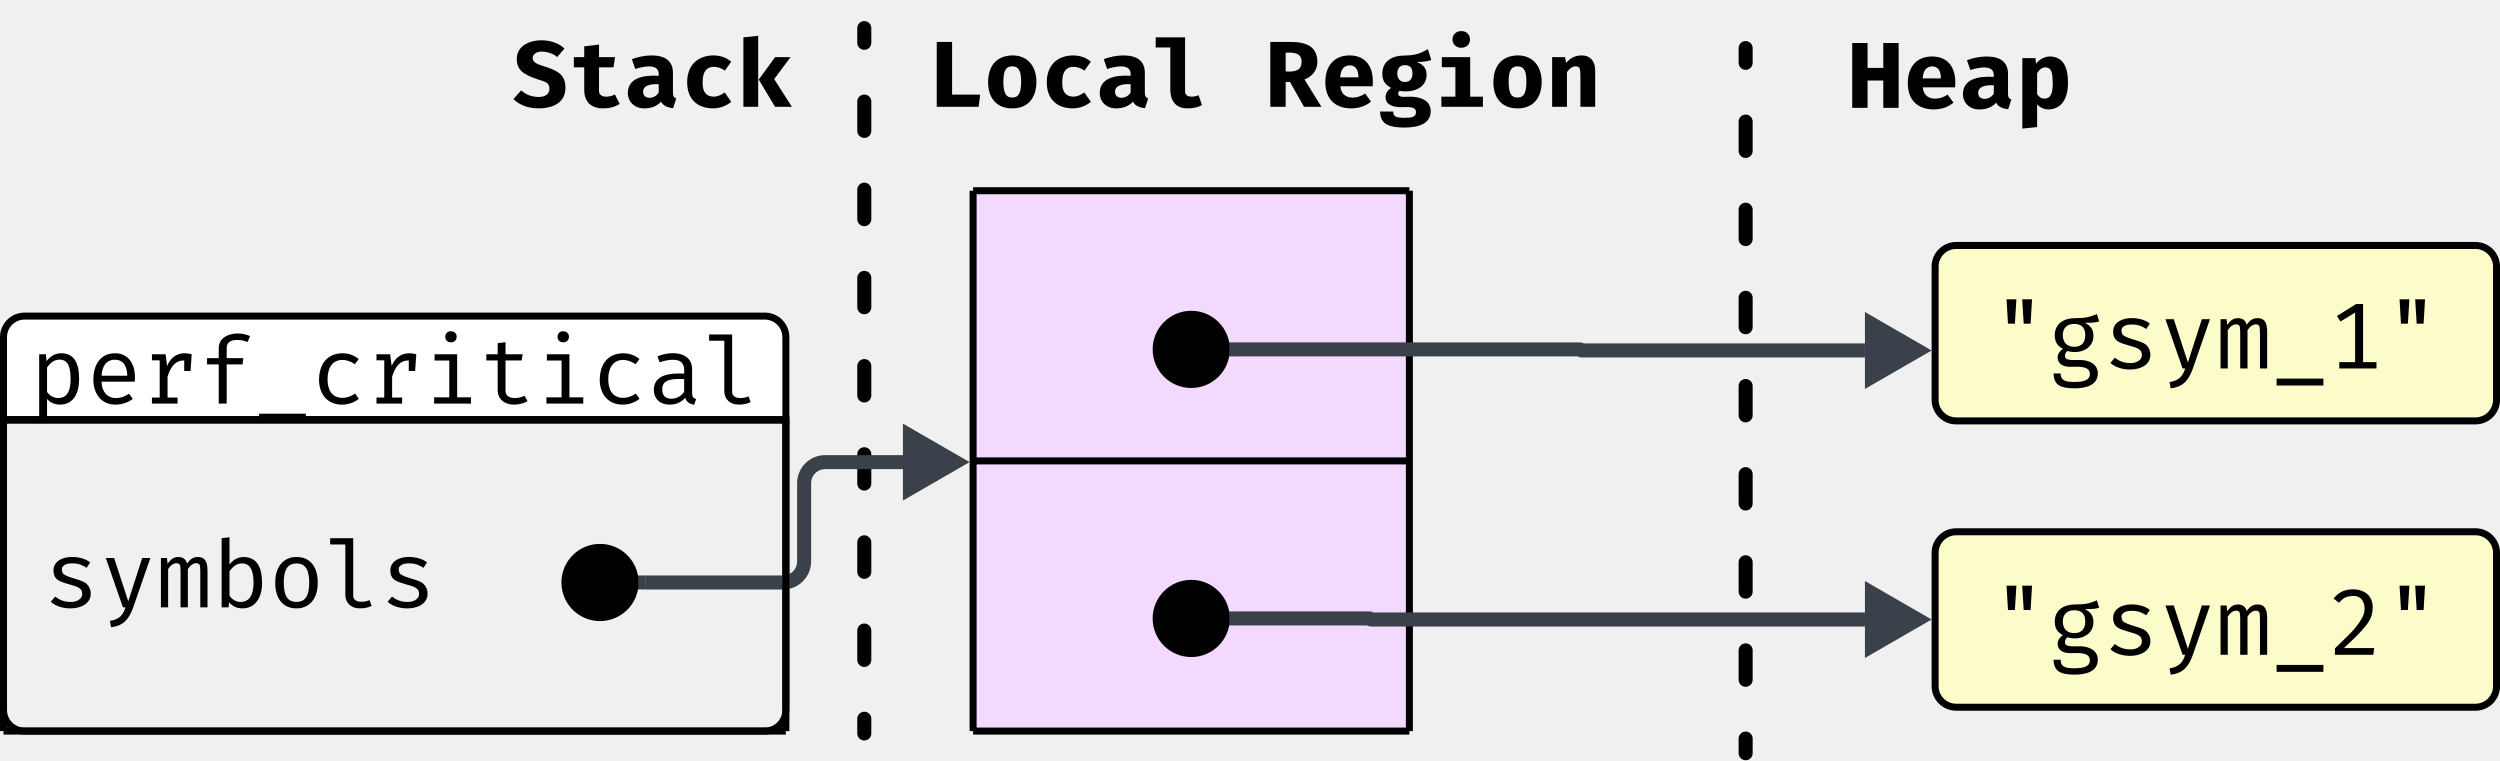
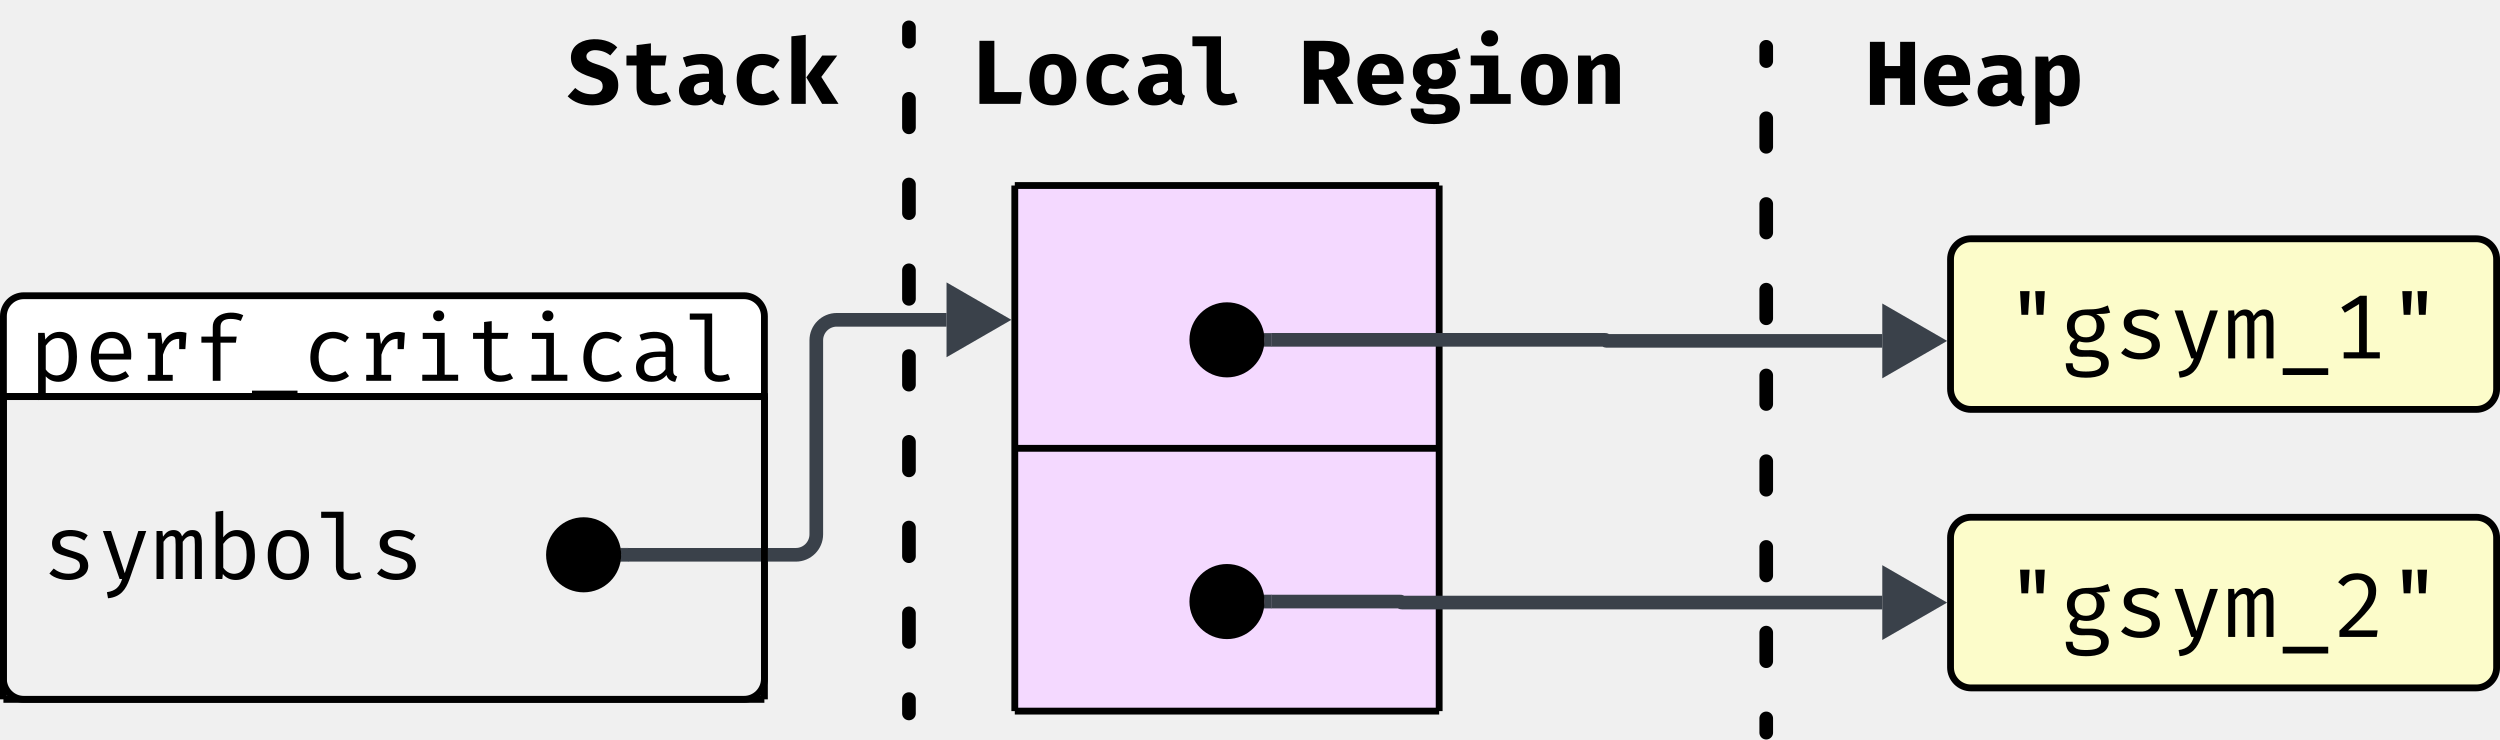
- <svg xmlns="http://www.w3.org/2000/svg" xmlns:ns1="lucid" xmlns:xlink="http://www.w3.org/1999/xlink" width="712.49" height="216.71">
-   <g transform="translate(781 -1193.745)" ns1:page-tab-id="0_0">
-     <path d="M-780 1313.4v-23.57a6 6 0 0 1 6-6h210.97a6 6 0 0 1 6 6v23.57z" stroke="#000" stroke-width="2" fill="#fff" />
-     <path d="M-557.03 1313.4v82.7a6 6 0 0 1-6 6H-774a6 6 0 0 1-6-6v-82.7z" stroke="#000" stroke-width="2" fill="none" />
-     <use xlink:href="#a" transform="matrix(1,0,0,1,-780,1283.833) translate(7.5 24.93333)" />
+ <svg xmlns="http://www.w3.org/2000/svg" xmlns:ns1="lucid" xmlns:xlink="http://www.w3.org/1999/xlink" width="732.49" height="216.71">
+   <g transform="translate(801 -1193.745)" ns1:page-tab-id="0_0">
+     <path d="M-800 1309.95v-23.56a6 6 0 0 1 6-6h210.97a6 6 0 0 1 6 6v23.55z" stroke="#000" stroke-width="2" fill="#fff" />
+     <path d="M-577.03 1309.95v82.7a6 6 0 0 1-6 6H-794a6 6 0 0 1-6-6v-82.7z" stroke="#000" stroke-width="2" fill="none" />
+     <use xlink:href="#a" transform="matrix(1,0,0,1,-800,1280.388) translate(7.5 24.93333)" />
    <path d="M-503.67 1248.1h124.34v77h-124.34zM-503.67 1325.1h124.34v77h-124.34z" fill="#f4d9ff" />
    <path d="M-503.67 1248.1v77M-379.33 1248.1v77M-503.67 1248.1h124.34M-503.67 1325.1v77M-379.33 1325.1v77M-503.67 1325.1h124.34M-503.67 1402.1h124.34" stroke="#000" stroke-width="2" fill="none" />
    <path d="M-229.5 1351.3a6 6 0 0 1 6-6h148a6 6 0 0 1 6 6v38a6 6 0 0 1-6 6h-148a6 6 0 0 1-6-6z" stroke="#000" stroke-width="2" fill="#fcfcca" />
    <use xlink:href="#b" transform="matrix(1,0,0,1,-224.5085,1350.302) translate(11 30.05833)" />
    <path d="M-229.5 1269.7a6 6 0 0 1 6-6h148a6 6 0 0 1 6 6v38a6 6 0 0 1-6 6h-148a6 6 0 0 1-6-6z" stroke="#000" stroke-width="2" fill="#fcfcca" />
    <use xlink:href="#c" transform="matrix(1,0,0,1,-224.5085,1268.703) translate(11 30.05833)" />
    <path d="M-428.5 1370h37.86a.15.15 0 0 1 .15.15.15.15 0 0 0 .16.15h140.84" stroke="#3a414a" stroke-width="4" fill="none" />
    <path d="M-428.44 1371.97h-2.3l.25-1.97-.25-1.97h2.3z" stroke="#3a414a" stroke-width=".05" fill="#3a414a" />
    <path d="M-234.5 1370.3l-13 7.5v-15z" stroke="#3a414a" stroke-width="4" fill="#3a414a" />
    <path d="M-428.5 1293.32h97.85a.15.15 0 0 1 .15.15.15.15 0 0 0 .15.15h80.85" stroke="#3a414a" stroke-width="4" fill="none" />
    <path d="M-428.44 1295.3h-2.3l.25-1.98-.25-1.97h2.3z" stroke="#3a414a" stroke-width=".05" fill="#3a414a" />
    <path d="M-234.5 1293.63l-13 7.5v-15z" stroke="#3a414a" stroke-width="4" fill="#3a414a" />
    <path d="M-431.5 1293.32c0 5.53-4.48 10-10 10s-10-4.47-10-10c0-5.52 4.48-10 10-10s10 4.48 10 10zM-431.5 1370c0 5.52-4.48 10-10 10s-10-4.48-10-10 4.48-10 10-10 10 4.48 10 10z" stroke="#000" stroke-width="2" />
    <path d="M-259.5 1200.05a6 6 0 0 1 6-6h62a6 6 0 0 1 6 6v30a6 6 0 0 1-6 6h-62a6 6 0 0 1-6-6z" fill="none" />
    <use xlink:href="#d" transform="matrix(1,0,0,1,-254.5085,1199.047) translate(0 25.43333)" />
    <path d="M-640 1199.74a6 6 0 0 1 6-6h78a6 6 0 0 1 6 6v30.02a6 6 0 0 1-6 6h-78a6 6 0 0 1-6-6z" fill="none" />
    <use xlink:href="#e" transform="matrix(1,0,0,1,-635,1198.745) translate(0 25.43333)" />
    <path d="M-534.68 1201.75v4.2m0 16.74v8.36m0 16.75v8.4m0 16.74v8.37m0 16.76v8.38m0 16.75v8.36m0 16.75v8.4m0 16.74v8.37m0 16.76v4.2" stroke="#000" stroke-width="4" stroke-linecap="round" fill="none" />
-     <path d="M-597 1359.75h39.17a6 6 0 0 0 6-6v-22.3a6 6 0 0 1 6-6h22.17" stroke="#3a414a" stroke-width="4" fill="none" />
-     <path d="M-596.94 1361.72h-2.37l.3-1.95-.25-2h2.3z" stroke="#3a414a" stroke-width=".05" fill="#3a414a" />
-     <path d="M-508.67 1325.44l-13 7.5v-15z" stroke="#3a414a" stroke-width="4" fill="#3a414a" />
-     <path d="M-600 1359.75c0 5.52-4.48 10-10 10s-10-4.48-10-10 4.48-10 10-10 10 4.48 10 10z" stroke="#000" stroke-width="2" />
+     <path d="M-617 1356.3h49.17a6 6 0 0 0 6-6v-56.85a6 6 0 0 1 6-6h32.17" stroke="#3a414a" stroke-width="4" fill="none" />
+     <path d="M-616.94 1358.28h-2.37l.3-1.96-.25-2h2.3z" stroke="#3a414a" stroke-width=".05" fill="#3a414a" />
+     <path d="M-508.67 1287.45l-13 7.5v-15z" stroke="#3a414a" stroke-width="4" fill="#3a414a" />
+     <path d="M-620 1356.3c0 5.53-4.48 10-10 10s-10-4.47-10-10c0-5.52 4.48-10 10-10s10 4.48 10 10z" stroke="#000" stroke-width="2" />
    <path d="M-283.5 1207.45v4.2m0 16.74v8.37m0 16.75v8.37m0 16.74v8.38m0 16.75v8.37m0 16.75v8.37m0 16.75v8.37m0 16.74v8.38m0 16.75v4.18" stroke="#000" stroke-width="4" stroke-linecap="round" fill="none" />
    <path d="M-521.5 1199.74a6 6 0 0 1 6-6h190a6 6 0 0 1 6 6v30.02a6 6 0 0 1-6 6h-190a6 6 0 0 1-6-6z" fill="none" />
    <use xlink:href="#f" transform="matrix(1,0,0,1,-516.51,1198.745) translate(0 25.43333)" />
    <use xlink:href="#g" transform="matrix(1,0,0,1,-516.51,1198.745) translate(96 25.43333)" />
-     <path d="M-780 1313.4h134.26v88.7H-780zM-645.74 1313.4h88.7v88.7h-88.7z" fill-opacity="0" />
-     <path d="M-780 1313.4v88.7M-780 1313.4h134.26M-780 1402.1h134.26M-557.03 1313.4v88.7M-645.74 1313.4h88.7M-645.74 1402.1h88.7" stroke="#000" stroke-width="2" fill="none" />
-     <use xlink:href="#h" transform="matrix(1,0,0,1,-775,1318.401) translate(6.5 48.43333)" />
+     <path d="M-800 1309.95h134.26v88.7H-800zM-665.74 1309.95h88.7v88.7h-88.7z" fill-opacity="0" />
+     <path d="M-800 1309.95v88.7M-800 1309.95h134.26M-800 1398.66h134.26M-577.03 1309.95v88.7M-665.74 1309.95h88.7M-665.74 1398.66h88.7" stroke="#000" stroke-width="2" fill="none" />
+     <use xlink:href="#h" transform="matrix(1,0,0,1,-795,1314.955) translate(6.5 48.43333)" />
    <defs>
      <path d="M179-453c33-47 84-84 157-85 127 0 191 91 191 274 1 151-60 274-203 275-57 0-104-20-140-60v251l-84 10v-739h72zm137-17c-62 0-103 44-132 84v261c24 36 65 65 121 66 104-5 130-86 131-205-2-117-20-206-120-206" id="i" />
      <path d="M167-234c1 104 57 173 153 175 63-1 97-20 141-47l39 56c-43 34-108 60-180 61C164 13 77-104 79-263c3-156 76-272 229-275 155-3 231 134 213 304H167zm274-64c0-99-41-171-132-171-93 0-138 73-142 171h274" id="j" />
      <path d="M267-402c40-99 128-162 263-125l-12 179h-68v-113c-87-2-142 56-178 174v222h107V0H105v-65h83v-397h-83v-65h146" id="k" />
      <path d="M219-591c-3-153 202-192 335-130l-27 63c-33-15-71-22-113-22-73 0-110 29-110 87v107h178l-9 67H304V0h-85v-419H94v-67h125v-105" id="l" />
      <path d="M50 108h500v74H50v-74" id="m" />
      <path d="M182-261c0 121 49 197 157 200 46 0 92-15 137-46l40 55c-37 35-109 63-177 63C181 13 89-101 91-261c4-163 86-273 248-277 68 0 127 21 176 62l-41 55c-46-31-91-46-136-46-106 3-156 87-156 206" id="n" />
      <path d="M300-773c36-1 62 24 62 59s-26 60-62 59c-35 1-61-25-60-59-1-34 25-60 60-59zm67 706h148V0H121v-67h162v-393H126v-67h241v460" id="o" />
      <path d="M519-27c-32 22-89 38-142 38-104 2-177-59-177-158v-314H79v-66h121v-119l84-10v129h183l-11 66H284v313C274-41 417-45 486-84" id="p" />
      <path d="M478-115c0 42 12 57 43 67l-21 60c-51-7-83-32-96-75-34 44-90 74-165 74C137 13 68-51 69-151c3-149 154-179 324-169 10-103-29-151-125-148-40 0-86 9-137 27l-23-64c153-63 370-47 370 137v253zM260-52c60-1 107-35 133-75v-135c-121-4-236-1-234 110 0 67 34 100 101 100" id="q" />
      <path d="M378 11c-91 1-156-55-156-145v-538H60v-67h246v609c-6 82 110 83 175 53l22 61c-33 18-75 27-125 27" id="r" />
      <g id="a">
        <use transform="matrix(0.02666667,0,0,0.02666667,0,0)" xlink:href="#i" />
        <use transform="matrix(0.02666667,0,0,0.02666667,16,0)" xlink:href="#j" />
        <use transform="matrix(0.02666667,0,0,0.02666667,32,0)" xlink:href="#k" />
        <use transform="matrix(0.02666667,0,0,0.02666667,48,0)" xlink:href="#l" />
        <use transform="matrix(0.02666667,0,0,0.02666667,64,0)" xlink:href="#m" />
        <use transform="matrix(0.02666667,0,0,0.02666667,80,0)" xlink:href="#n" />
        <use transform="matrix(0.02666667,0,0,0.02666667,96,0)" xlink:href="#k" />
        <use transform="matrix(0.02666667,0,0,0.02666667,112,0)" xlink:href="#o" />
        <use transform="matrix(0.02666667,0,0,0.02666667,128,0)" xlink:href="#p" />
        <use transform="matrix(0.02666667,0,0,0.02666667,144,0)" xlink:href="#o" />
        <use transform="matrix(0.02666667,0,0,0.02666667,160,0)" xlink:href="#n" />
        <use transform="matrix(0.02666667,0,0,0.02666667,176,0)" xlink:href="#q" />
        <use transform="matrix(0.02666667,0,0,0.02666667,192,0)" xlink:href="#r" />
      </g>
      <path d="M164-739h105l-16 260h-74zm167 0h105l-15 260h-74" id="s" />
      <path d="M289-538c121 0 157-10 240-44l25 79c-47 15-88 14-154 15 61 28 92 72 92 133 6 138-137 209-277 168-14 10-27 29-27 51-5 60 105 43 165 45 100 2 186 48 186 143 0 120-114 161-251 160-145-2-217-30-222-159h76c0 82 60 90 146 91 92-1 166-13 166-87 0-85-119-77-212-75-76 1-131-34-133-100 2-42 28-73 58-92-55-28-88-69-88-145 0-118 88-180 210-183zm-1 62c-79-1-123 45-123 121s45 125 125 123c76 0 115-47 115-124 0-80-39-120-117-120" id="t" />
      <path d="M280-58c84 5 156-46 121-126-25-33-62-42-118-58-101-31-180-44-180-152 0-172 283-177 392-86l-38 58c-42-28-84-48-152-48-96-3-135 45-101 108 50 50 205 62 254 112 26 26 43 59 43 104C500 44 180 48 74-60l47-55c38 31 93 57 159 57" id="u" />
      <path d="M354 3c-42 115-98 195-236 209l-12-67c98-15 140-60 167-145h-28L62-527h89L302-64l149-463h87" id="v" />
      <path d="M447-538c76 0 102 52 102 146V0h-77v-378c-4-59 6-89-41-94-34 0-65 21-92 63V0h-78v-378c-4-59 6-89-41-94-34 0-65 21-92 63V0H51v-527h65l6 62c29-39 54-71 114-73 49 0 81 23 95 70 29-39 56-70 116-70" id="w" />
      <path d="M269-700c124 3 208 70 208 192 0 120-55 176-124 256-43 48-105 107-184 180h324L483 0H73v-68c136-135 216-196 291-327 54-94 26-241-99-234-79 4-106 26-148 73l-58-45c50-62 107-98 210-99" id="x" />
      <g id="b">
        <use transform="matrix(0.02666667,0,0,0.02666667,0,0)" xlink:href="#s" />
        <use transform="matrix(0.02666667,0,0,0.02666667,16,0)" xlink:href="#t" />
        <use transform="matrix(0.02666667,0,0,0.02666667,32,0)" xlink:href="#u" />
        <use transform="matrix(0.02666667,0,0,0.02666667,48,0)" xlink:href="#v" />
        <use transform="matrix(0.02666667,0,0,0.02666667,64,0)" xlink:href="#w" />
        <use transform="matrix(0.02666667,0,0,0.02666667,80,0)" xlink:href="#m" />
        <use transform="matrix(0.02666667,0,0,0.02666667,96,0)" xlink:href="#x" />
        <use transform="matrix(0.02666667,0,0,0.02666667,112,0)" xlink:href="#s" />
      </g>
      <path d="M517-68V0H120v-68h169v-529l-157 95-37-59 205-128h74v621h143" id="y" />
      <g id="c">
        <use transform="matrix(0.02666667,0,0,0.02666667,0,0)" xlink:href="#s" />
        <use transform="matrix(0.02666667,0,0,0.02666667,16,0)" xlink:href="#t" />
        <use transform="matrix(0.02666667,0,0,0.02666667,32,0)" xlink:href="#u" />
        <use transform="matrix(0.02666667,0,0,0.02666667,48,0)" xlink:href="#v" />
        <use transform="matrix(0.02666667,0,0,0.02666667,64,0)" xlink:href="#w" />
        <use transform="matrix(0.02666667,0,0,0.02666667,80,0)" xlink:href="#m" />
        <use transform="matrix(0.02666667,0,0,0.02666667,96,0)" xlink:href="#y" />
        <use transform="matrix(0.02666667,0,0,0.02666667,112,0)" xlink:href="#s" />
      </g>
      <path d="M384-292H216V0H52v-693h164v266h168v-266h164V0H384v-292" id="z" />
      <path d="M305-549c182 0 265 135 246 330H207c9 143 167 146 264 77l63 86c-49 43-122 73-212 73C144 15 46-88 46-265c0-168 91-284 259-284zm0 106c-69 3-95 54-100 128h195c-1-85-33-128-95-128" id="A" />
      <path d="M517-153c0 38 8 53 35 64L519 15c-63-7-105-26-130-70-36 43-99 72-174 72C111 20 34-50 35-150c3-153 155-192 330-181 5-70-27-100-105-101-47 1-106 14-146 28L78-509c57-22 135-39 207-40 155 0 232 63 232 188v208zM269-96c41-1 82-27 96-58v-87c-92-6-167 15-167 80 0 42 27 65 71 65" id="B" />
      <path d="M364-549c149 3 194 121 194 282 0 153-58 277-204 284-51 0-93-18-126-55v243L70 222v-753h140l7 59c34-43 81-75 147-77zm31 284c-3-99-6-167-80-167-33 0-62 21-87 62v224c20 27 38 47 78 47 76 0 88-72 89-166" id="C" />
      <g id="d">
        <use transform="matrix(0.02666667,0,0,0.02666667,0,0)" xlink:href="#z" />
        <use transform="matrix(0.02666667,0,0,0.02666667,16,0)" xlink:href="#A" />
        <use transform="matrix(0.02666667,0,0,0.02666667,32,0)" xlink:href="#B" />
        <use transform="matrix(0.02666667,0,0,0.02666667,48,0)" xlink:href="#C" />
      </g>
      <path d="M568-203C568-51 446 15 286 17 171 17 80-16 12-83l83-92c53 47 115 70 187 70 62 1 115-27 115-85 0-74-50-78-125-103-80-27-139-54-173-87s-51-76-51-129c-1-238 381-252 509-112l-77 89c-41-34-92-54-159-58-71-4-129 45-91 105 33 31 69 39 129 59 122 41 209 80 209 223" id="D" />
      <path d="M327-181c-9 94 114 82 169 49l52 101C498 1 440 17 374 17c-132 1-205-70-205-198v-241H58v-109h111v-115l158-19v134h171l-16 109H327v241" id="E" />
      <path d="M352-108c52-2 81-21 118-45l70 100c-47 39-113 70-197 70C169 14 69-89 69-262c0-174 103-283 277-287 87 1 143 25 194 67l-68 95c-39-27-78-40-119-40-79 0-119 55-119 165-1 98 32 151 118 154" id="F" />
      <path d="M228 0H70v-742l158-17V0zm171-296L588 0H408L234-291l175-240h165" id="G" />
      <g id="e">
        <use transform="matrix(0.02666667,0,0,0.02666667,0,0)" xlink:href="#D" />
        <use transform="matrix(0.02666667,0,0,0.02666667,16,0)" xlink:href="#E" />
        <use transform="matrix(0.02666667,0,0,0.02666667,32,0)" xlink:href="#B" />
        <use transform="matrix(0.02666667,0,0,0.02666667,48,0)" xlink:href="#F" />
        <use transform="matrix(0.02666667,0,0,0.02666667,64,0)" xlink:href="#G" />
      </g>
      <path d="M93-693h164v563h300L541 0H93v-693" id="H" />
      <path d="M300-549c163-2 258 116 258 282 0 171-91 285-258 284C133 18 40-95 42-266s89-279 258-283zm0 117c-81 0-94 69-95 166 2 98 14 167 95 167s93-71 95-168c-1-96-14-165-95-165" id="I" />
      <path d="M375 17c-126 1-186-78-186-204v-447H33v-108h314v575c-5 71 92 68 144 43l37 106c-43 23-94 35-153 35" id="J" />
      <g id="f">
        <use transform="matrix(0.02666667,0,0,0.02666667,0,0)" xlink:href="#H" />
        <use transform="matrix(0.02666667,0,0,0.02666667,16,0)" xlink:href="#I" />
        <use transform="matrix(0.02666667,0,0,0.02666667,32,0)" xlink:href="#F" />
        <use transform="matrix(0.02666667,0,0,0.02666667,48,0)" xlink:href="#B" />
        <use transform="matrix(0.02666667,0,0,0.02666667,64,0)" xlink:href="#J" />
      </g>
      <path d="M561-482c0 102-62 159-138 190L604 0H418L268-265h-46V0H58v-693h218c173 0 281 52 285 211zm-169 0c0-91-75-101-170-96v200c99 7 170-7 170-104" id="K" />
      <path d="M292-548c116 0 174-24 250-68l36 116c-35 14-86 21-153 21 60 28 103 58 103 137 0 138-138 196-287 172-10 4-17 17-17 30 2 51 95 29 146 32 111 6 202 49 202 154 0 133-128 177-284 176-152-2-254-28-257-171h140c0 65 52 65 121 67 74-1 123-6 123-61 0-66-93-53-161-53C163 4 90-26 90-101c0-47 27-81 59-101-59-33-94-70-94-152 0-131 102-194 237-194zm4 103c-52-1-82 37-81 89-1 54 30 91 81 91 55 0 82-35 81-93 0-58-27-87-81-87" id="L" />
      <path d="M299-809c52-2 94 38 93 89 1 52-40 90-93 89-52 2-95-38-94-89-1-51 42-91 94-89zm95 701h136V0H86v-108h150v-315H91v-108h303v423" id="M" />
      <path d="M321-432c-45 0-66 30-93 61V0H70v-531h138l11 61c43-46 85-77 165-79 94-1 146 63 146 159V0H372v-344c-2-57-3-88-51-88" id="N" />
      <g id="g">
        <use transform="matrix(0.02666667,0,0,0.02666667,0,0)" xlink:href="#K" />
        <use transform="matrix(0.02666667,0,0,0.02666667,16,0)" xlink:href="#A" />
        <use transform="matrix(0.02666667,0,0,0.02666667,32,0)" xlink:href="#L" />
        <use transform="matrix(0.02666667,0,0,0.02666667,48,0)" xlink:href="#M" />
        <use transform="matrix(0.02666667,0,0,0.02666667,64,0)" xlink:href="#I" />
        <use transform="matrix(0.02666667,0,0,0.02666667,80,0)" xlink:href="#N" />
      </g>
      <path d="M532-264c2 150-67 275-209 275-61 0-108-22-143-66l-6 55h-74v-739l84-10v291c41-53 91-80 151-80 148 2 196 117 197 274zM304-57c103-4 137-89 137-207-1-115-26-206-125-206-62 0-103 44-132 84v261c24 37 64 67 120 68" id="O" />
      <path d="M301-538c152-1 227 116 226 274 2 155-77 276-227 275C148 12 71-105 73-263c-2-156 77-276 228-275zm0 69c-107 0-137 85-137 206 1 121 29 205 136 205s135-84 136-206c-1-120-29-205-135-205" id="P" />
      <g id="h">
        <use transform="matrix(0.02666667,0,0,0.02666667,0,0)" xlink:href="#u" />
        <use transform="matrix(0.02666667,0,0,0.02666667,16,0)" xlink:href="#v" />
        <use transform="matrix(0.02666667,0,0,0.02666667,32,0)" xlink:href="#w" />
        <use transform="matrix(0.02666667,0,0,0.02666667,48,0)" xlink:href="#O" />
        <use transform="matrix(0.02666667,0,0,0.02666667,64,0)" xlink:href="#P" />
        <use transform="matrix(0.02666667,0,0,0.02666667,80,0)" xlink:href="#r" />
        <use transform="matrix(0.02666667,0,0,0.02666667,96,0)" xlink:href="#u" />
      </g>
    </defs>
  </g>
</svg>
